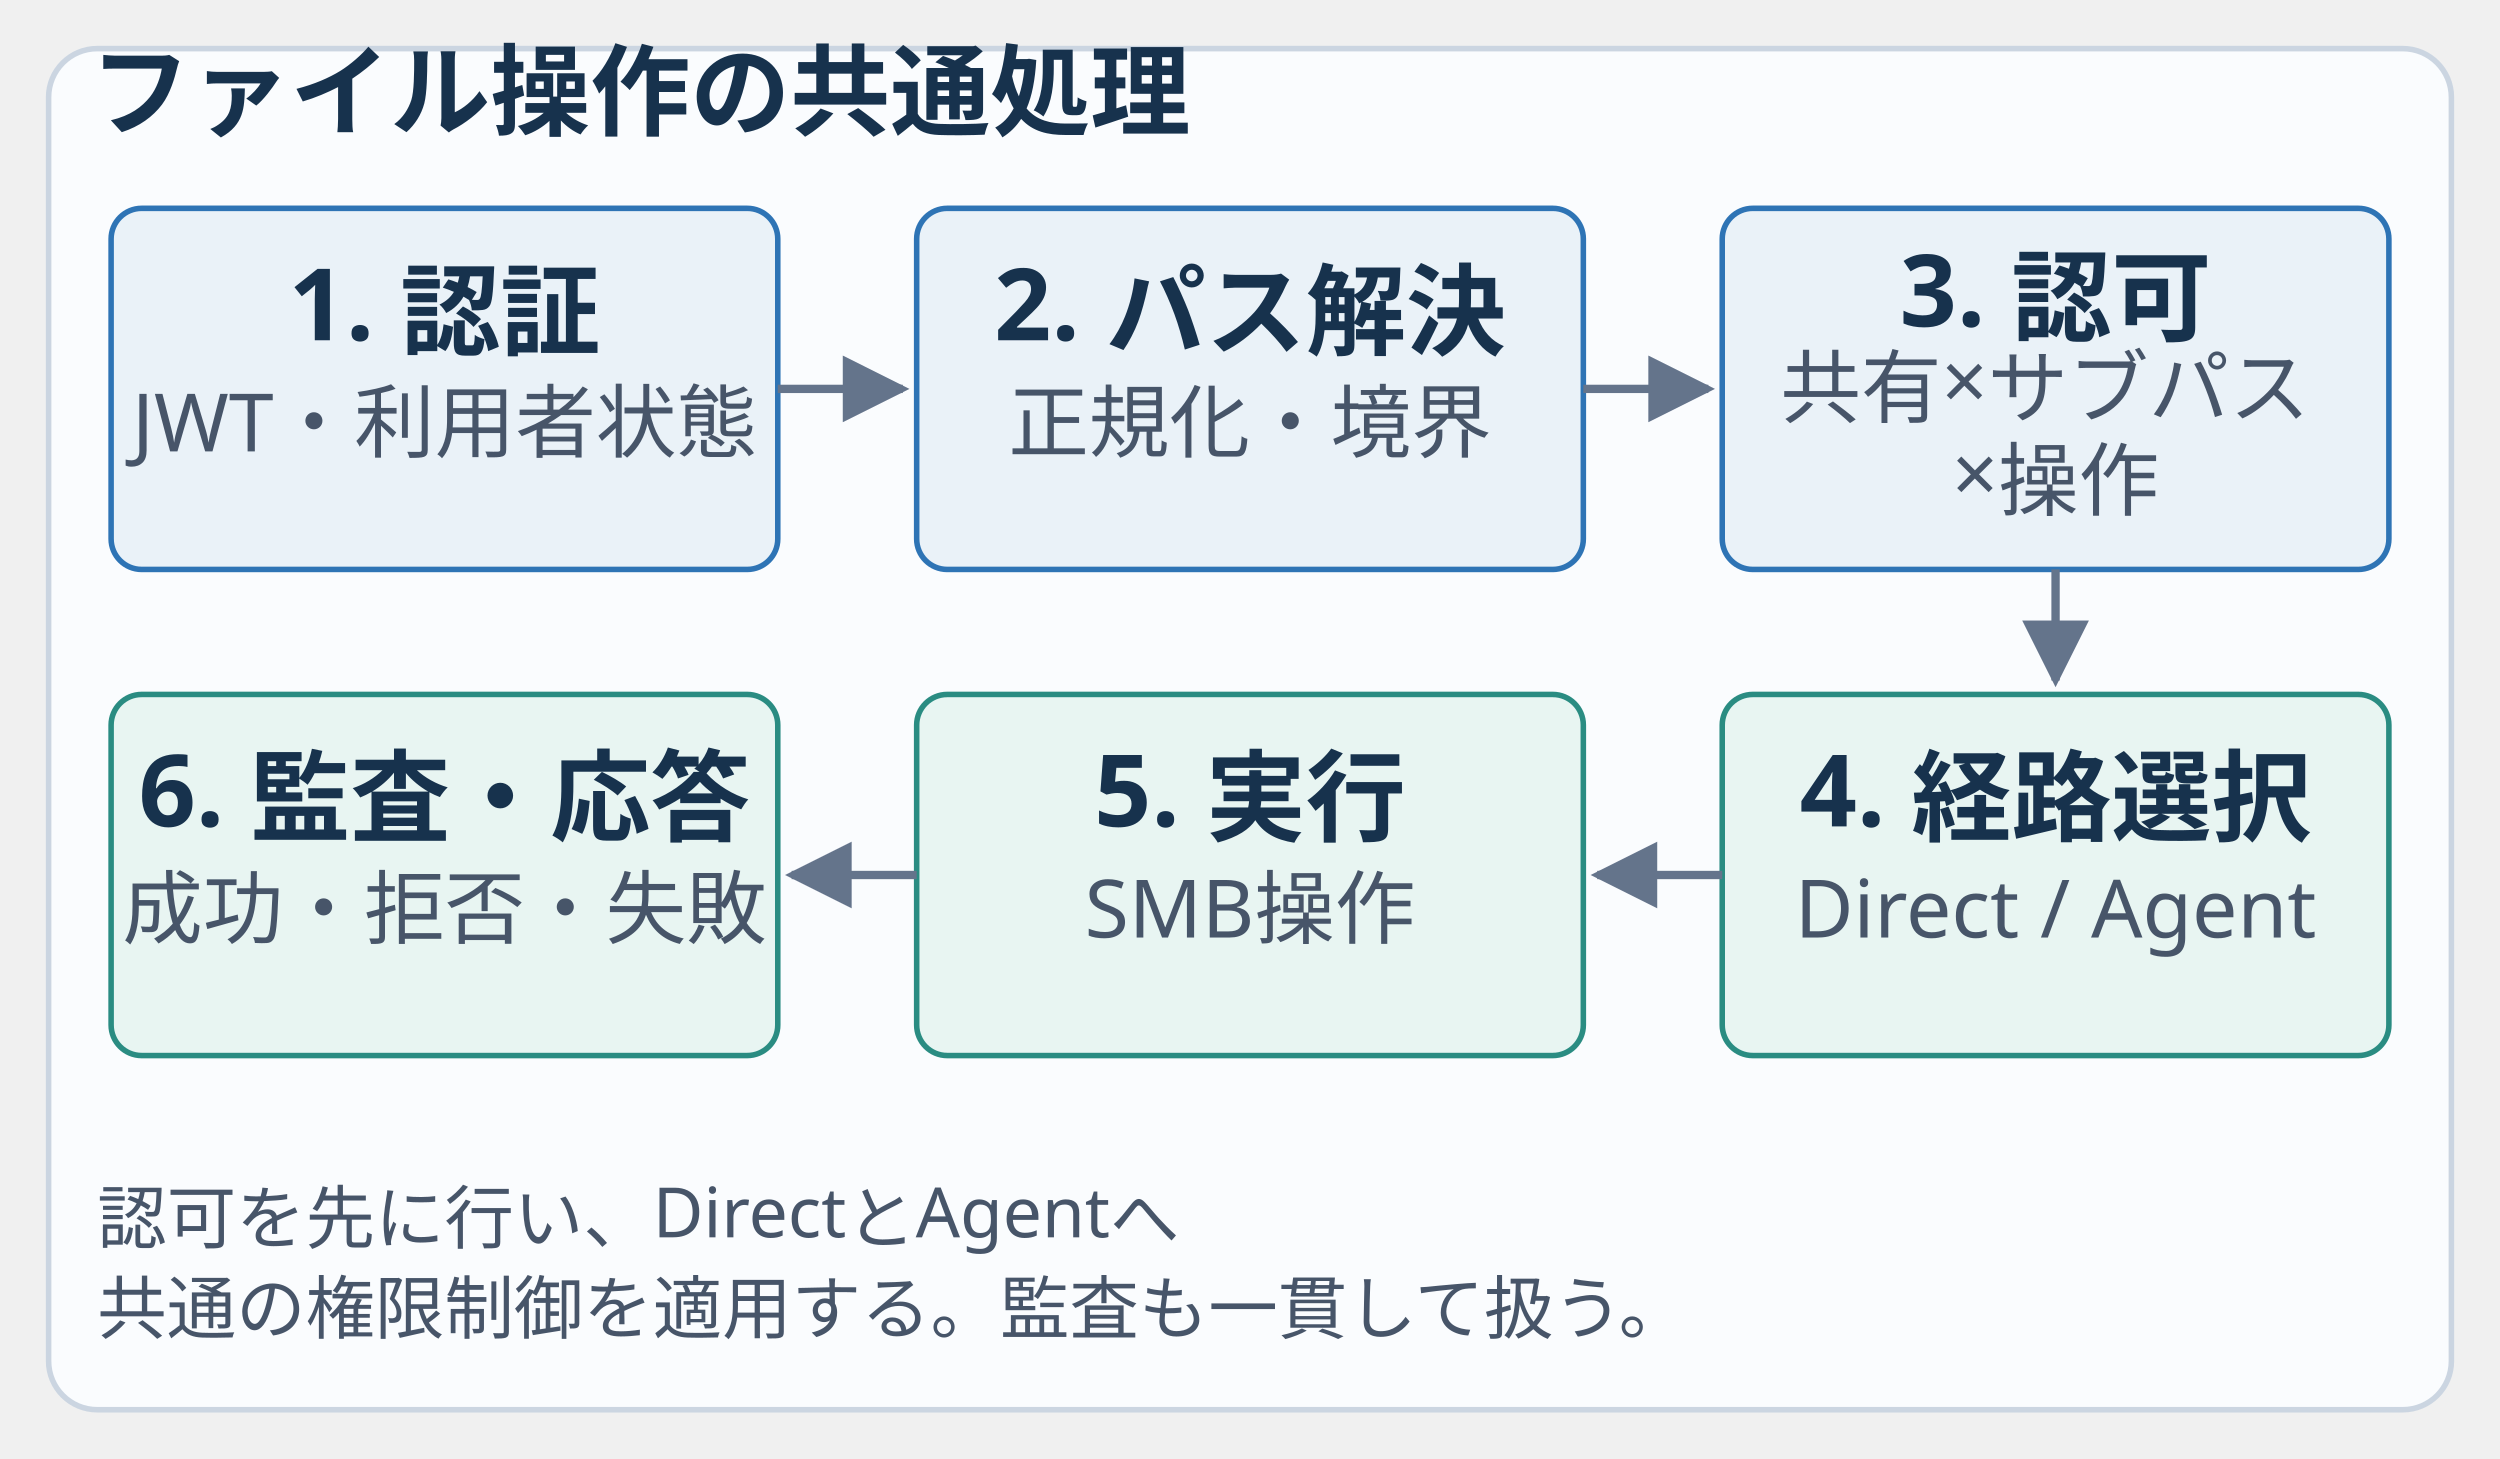
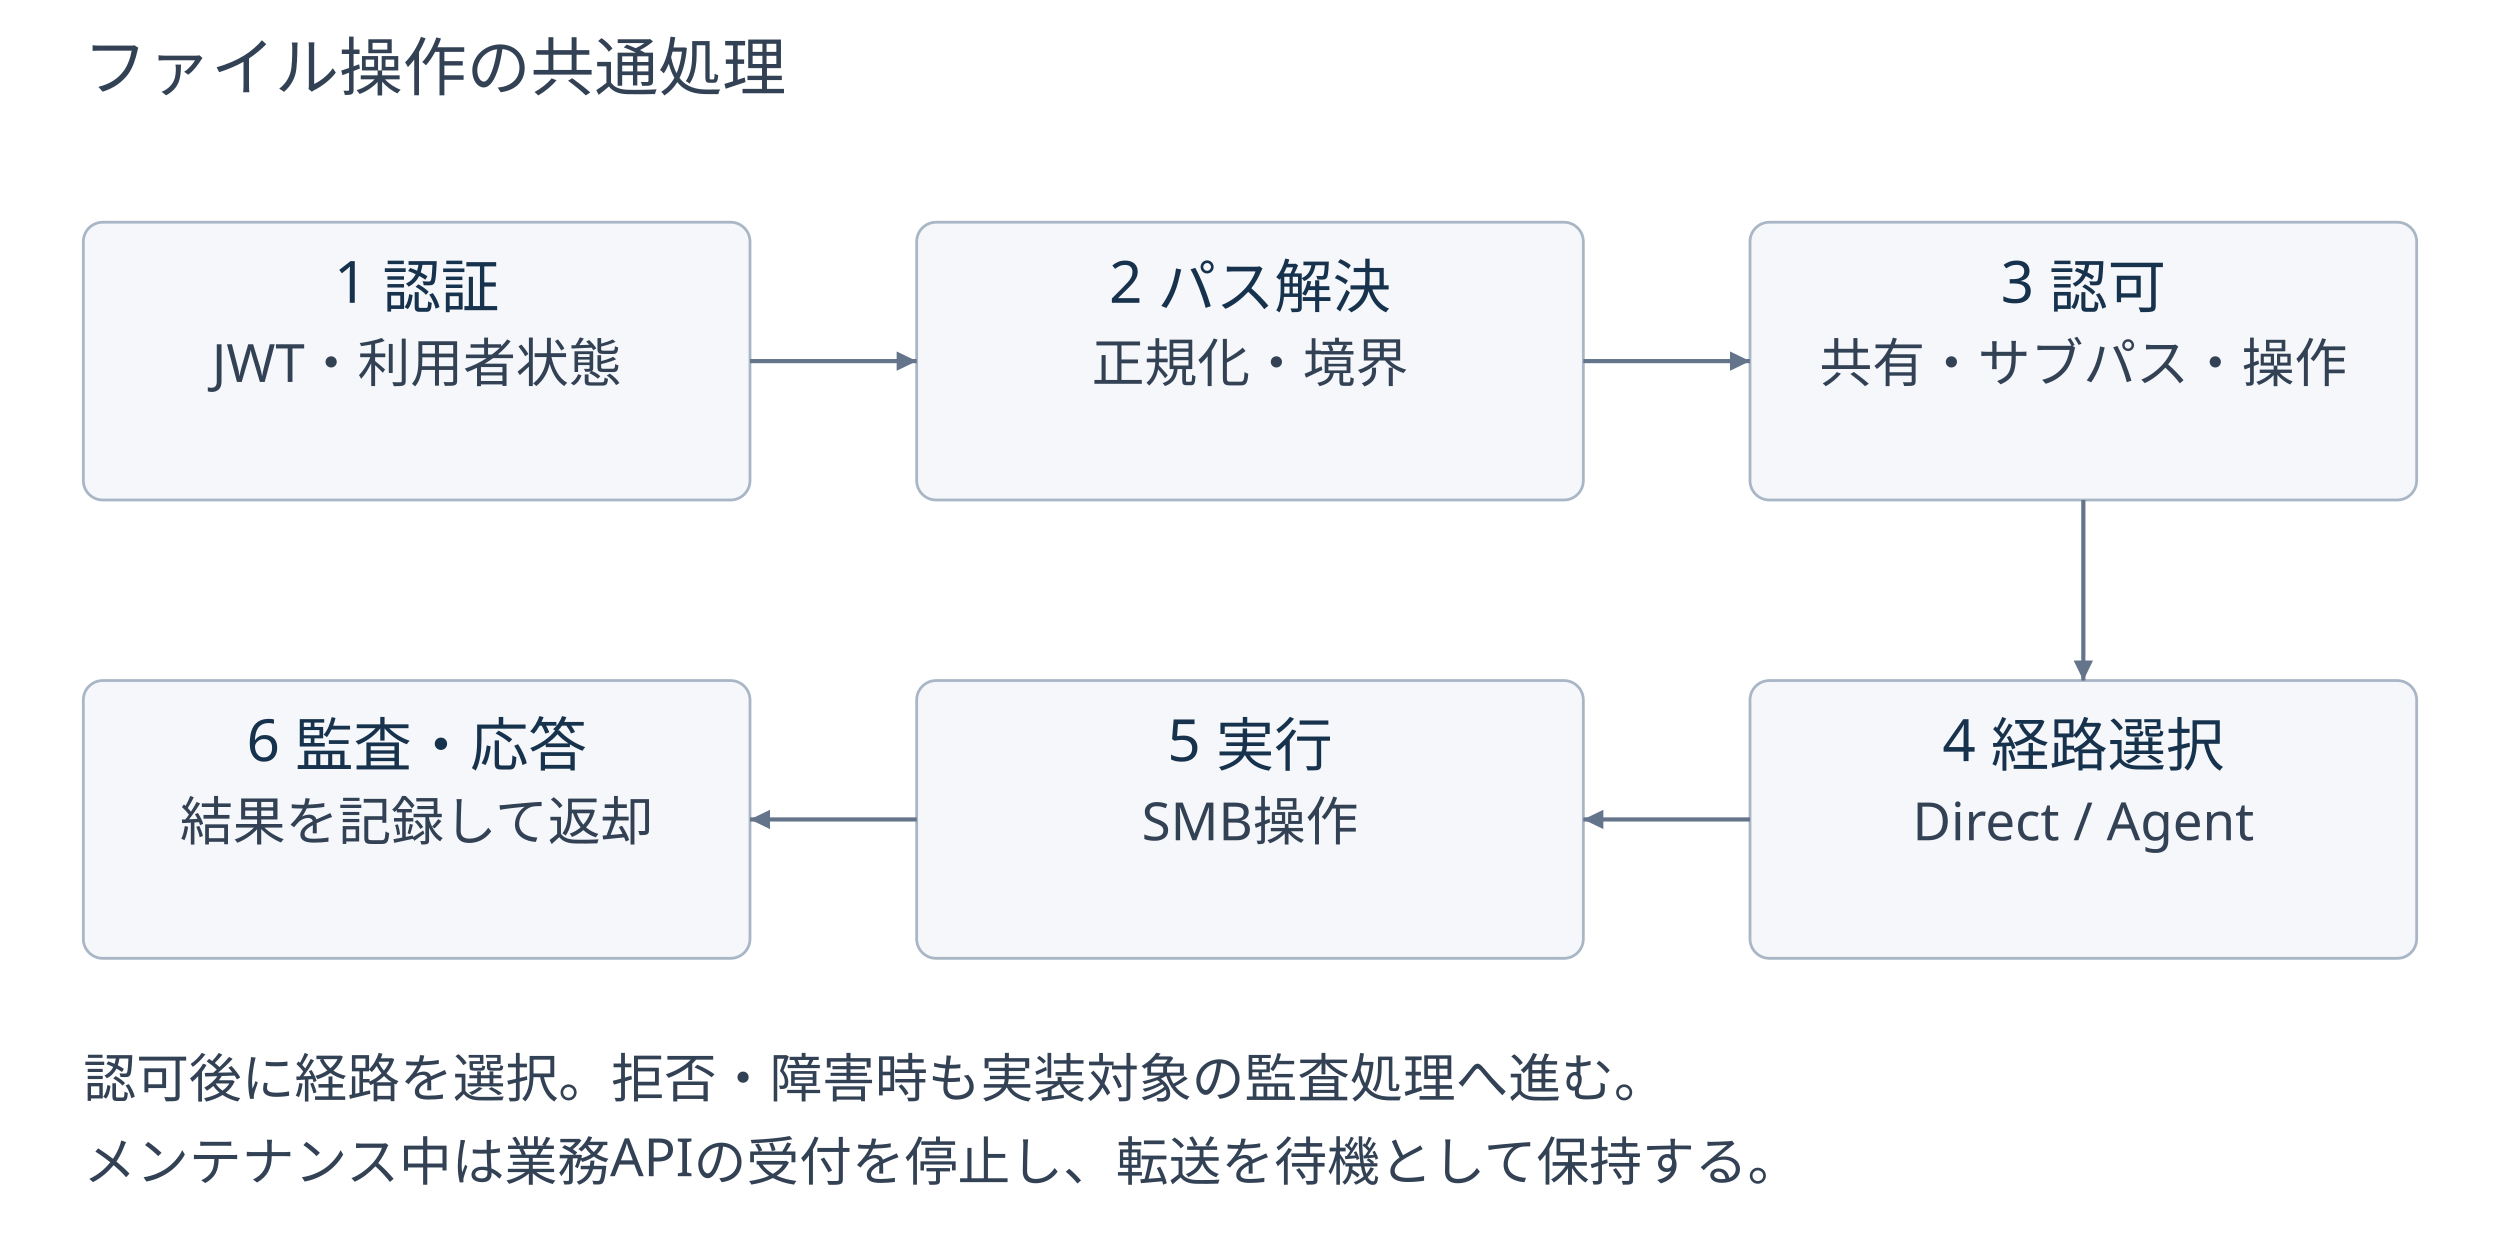
- <svg xmlns="http://www.w3.org/2000/svg" width="1800" height="1050" viewBox="0 0 1800 1050" role="img" aria-labelledby="title desc">
-   <defs>
-     <marker id="arrow" viewBox="0 0 10 10" refX="9" refY="5" markerWidth="8" markerHeight="8" orient="auto">
-       <path d="M0 0 L10 5 L0 10z" fill="#64748B" />
-     </marker>
-     <style>.title{font-family:'Yu Gothic',sans-serif;font-size:72px;font-weight:700;fill:#17324D}.step{font-family:'Yu Gothic',sans-serif;font-size:72px;font-weight:700;fill:#17324D;text-anchor:middle}.sub{font-family:'Yu Gothic',sans-serif;font-size:58px;font-weight:400;fill:#475569;text-anchor:middle}.note{font-family:'Yu Gothic',sans-serif;font-size:50px;font-weight:400;fill:#475569}</style>
-   </defs>
-   <rect x="35" y="35" width="1730" height="980" rx="35" fill="#FAFCFE" stroke="#CBD5E1" stroke-width="4" />
-   <text x="65" y="92" class="title">ファイル操作の共通処理</text>
-   <g>
-     <g>
-       <rect x="80" y="150" width="480" height="260" rx="22" fill="#EAF2F8" stroke="#2E74B5" stroke-width="4" />
-       <text x="320" y="245" class="step">1. 認証</text>
-       <text x="320" y="325" class="sub">JWT・利用者状態</text>
-     </g>
-     <g>
-       <rect x="660" y="150" width="480" height="260" rx="22" fill="#EAF2F8" stroke="#2E74B5" stroke-width="4" />
-       <text x="900" y="245" class="step">2. パス解決</text>
-       <text x="900" y="325" class="sub">正規化・境界</text>
-     </g>
-     <g>
-       <rect x="1240" y="150" width="480" height="260" rx="22" fill="#EAF2F8" stroke="#2E74B5" stroke-width="4" />
-       <text x="1480" y="235" class="step">3. 認可</text>
-       <text x="1480" y="300" class="sub">
-         <tspan x="1480">共有×サブパス</tspan>
-         <tspan x="1480" dy="62">×操作</tspan>
-       </text>
-     </g>
-     <g>
-       <rect x="1240" y="500" width="480" height="260" rx="22" fill="#E8F5F2" stroke="#2A8C82" stroke-width="4" />
-       <text x="1480" y="595" class="step">4. 経路選択</text>
-       <text x="1480" y="675" class="sub">Direct / Agent</text>
-     </g>
-     <g>
-       <rect x="660" y="500" width="480" height="260" rx="22" fill="#E8F5F2" stroke="#2A8C82" stroke-width="4" />
-       <text x="900" y="595" class="step">5. 実行</text>
-       <text x="900" y="675" class="sub">SMB操作</text>
-     </g>
-     <g>
-       <rect x="80" y="500" width="480" height="260" rx="22" fill="#E8F5F2" stroke="#2A8C82" stroke-width="4" />
-       <text x="320" y="595" class="step">6. 監査・応答</text>
-       <text x="320" y="675" class="sub">成功・拒否・失敗</text>
-     </g>
-     <g fill="none" stroke="#64748B" stroke-width="6" marker-end="url(#arrow)">
-       <path d="M560 280 L650 280" />
-       <path d="M1140 280 L1230 280" />
-       <path d="M1480 410 L1480 490" />
-       <path d="M1240 630 L1150 630" />
-       <path d="M660 630 L570 630" />
-     </g>
-   </g>
-   <text x="70" y="895" class="note">認可を先に行い、DirectとAgentへ</text>
-   <text x="70" y="960" class="note">共通の権限制御を適用する。監査も一貫して扱う。</text>
+ <svg xmlns="http://www.w3.org/2000/svg" width="1800" height="900" viewBox="0 0 1800 900" role="img">
+   <rect width="1800" height="900" fill="white" />
+   <text x="60" y="65" font-family="Yu Gothic, Meiryo, sans-serif" font-size="46" text-anchor="start" fill="#334155">ファイル操作の共通処理</text>
+   <rect x="60" y="160" width="480" height="200" rx="14" fill="#F5F7FA" stroke="#A8B6C5" stroke-width="2" />
+   <text x="300.0" y="218" font-family="Yu Gothic, Meiryo, sans-serif" font-size="42" text-anchor="middle" fill="#17324D">1  認証</text>
+   <text x="300.0" y="275" font-family="Yu Gothic, Meiryo, sans-serif" font-size="38" text-anchor="middle" fill="#334155">JWT・利用者状態</text>
+   <rect x="660" y="160" width="480" height="200" rx="14" fill="#F5F7FA" stroke="#A8B6C5" stroke-width="2" />
+   <text x="900.0" y="218" font-family="Yu Gothic, Meiryo, sans-serif" font-size="42" text-anchor="middle" fill="#17324D">2  パス解決</text>
+   <text x="900.0" y="275" font-family="Yu Gothic, Meiryo, sans-serif" font-size="38" text-anchor="middle" fill="#334155">正規化・境界</text>
+   <rect x="1260" y="160" width="480" height="200" rx="14" fill="#F5F7FA" stroke="#A8B6C5" stroke-width="2" />
+   <text x="1500.0" y="218" font-family="Yu Gothic, Meiryo, sans-serif" font-size="42" text-anchor="middle" fill="#17324D">3  認可</text>
+   <text x="1500.0" y="275" font-family="Yu Gothic, Meiryo, sans-serif" font-size="38" text-anchor="middle" fill="#334155">共有・サブパス・操作</text>
+   <rect x="1260" y="490" width="480" height="200" rx="14" fill="#F5F7FA" stroke="#A8B6C5" stroke-width="2" />
+   <text x="1500.0" y="548" font-family="Yu Gothic, Meiryo, sans-serif" font-size="42" text-anchor="middle" fill="#17324D">4  経路選択</text>
+   <text x="1500.0" y="605" font-family="Yu Gothic, Meiryo, sans-serif" font-size="38" text-anchor="middle" fill="#334155">Direct / Agent</text>
+   <rect x="660" y="490" width="480" height="200" rx="14" fill="#F5F7FA" stroke="#A8B6C5" stroke-width="2" />
+   <text x="900.0" y="548" font-family="Yu Gothic, Meiryo, sans-serif" font-size="42" text-anchor="middle" fill="#17324D">5  実行</text>
+   <text x="900.0" y="605" font-family="Yu Gothic, Meiryo, sans-serif" font-size="38" text-anchor="middle" fill="#334155">SMB操作</text>
+   <rect x="60" y="490" width="480" height="200" rx="14" fill="#F5F7FA" stroke="#A8B6C5" stroke-width="2" />
+   <text x="300.0" y="548" font-family="Yu Gothic, Meiryo, sans-serif" font-size="42" text-anchor="middle" fill="#17324D">6  監査・応答</text>
+   <text x="300.0" y="605" font-family="Yu Gothic, Meiryo, sans-serif" font-size="38" text-anchor="middle" fill="#334155">結果を記録して返却</text>
+   <path d="M540 260 L660 260" stroke="#64748B" stroke-width="3" />
+   <polygon points="660,260 645.593,266.959 645.593,253.041" fill="#64748B" />
+   <path d="M1140 260 L1260 260" stroke="#64748B" stroke-width="3" />
+   <polygon points="1260,260 1245.593,266.959 1245.593,253.041" fill="#64748B" />
+   <path d="M1500 360 L1500 490" stroke="#64748B" stroke-width="3" />
+   <polygon points="1500,490 1493.041,475.593 1506.959,475.593" fill="#64748B" />
+   <path d="M1260 590 L1140 590" stroke="#64748B" stroke-width="3" />
+   <polygon points="1140,590 1154.407,583.041 1154.407,596.959" fill="#64748B" />
+   <path d="M660 590 L540 590" stroke="#64748B" stroke-width="3" />
+   <polygon points="540,590 554.407,583.041 554.407,596.959" fill="#64748B" />
+   <text x="60" y="790" font-family="Yu Gothic, Meiryo, sans-serif" font-size="38" text-anchor="start" fill="#334155">認可後に経路を選択。拒否・障害時も実装対象の監査処理へ進む。</text>
+   <text x="60" y="850" font-family="Yu Gothic, Meiryo, sans-serif" font-size="38" text-anchor="start" fill="#334155">メンテナンス中は業務APIの受付を停止し、転送を待機として保持する。</text>
</svg>
